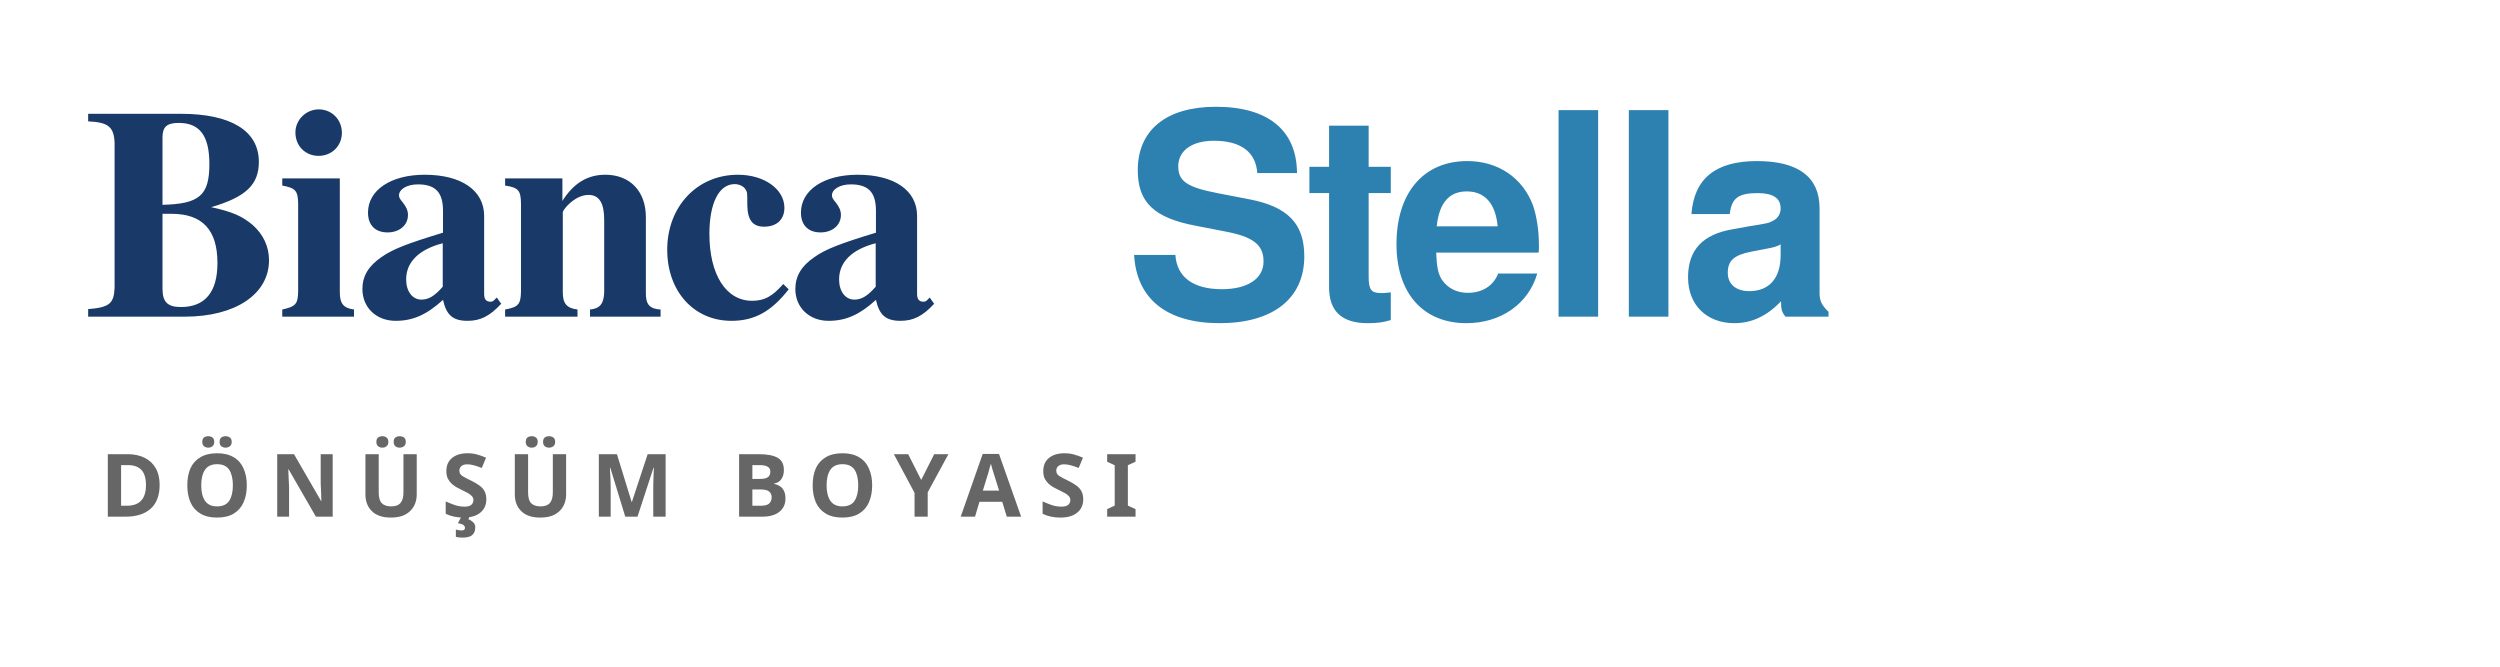
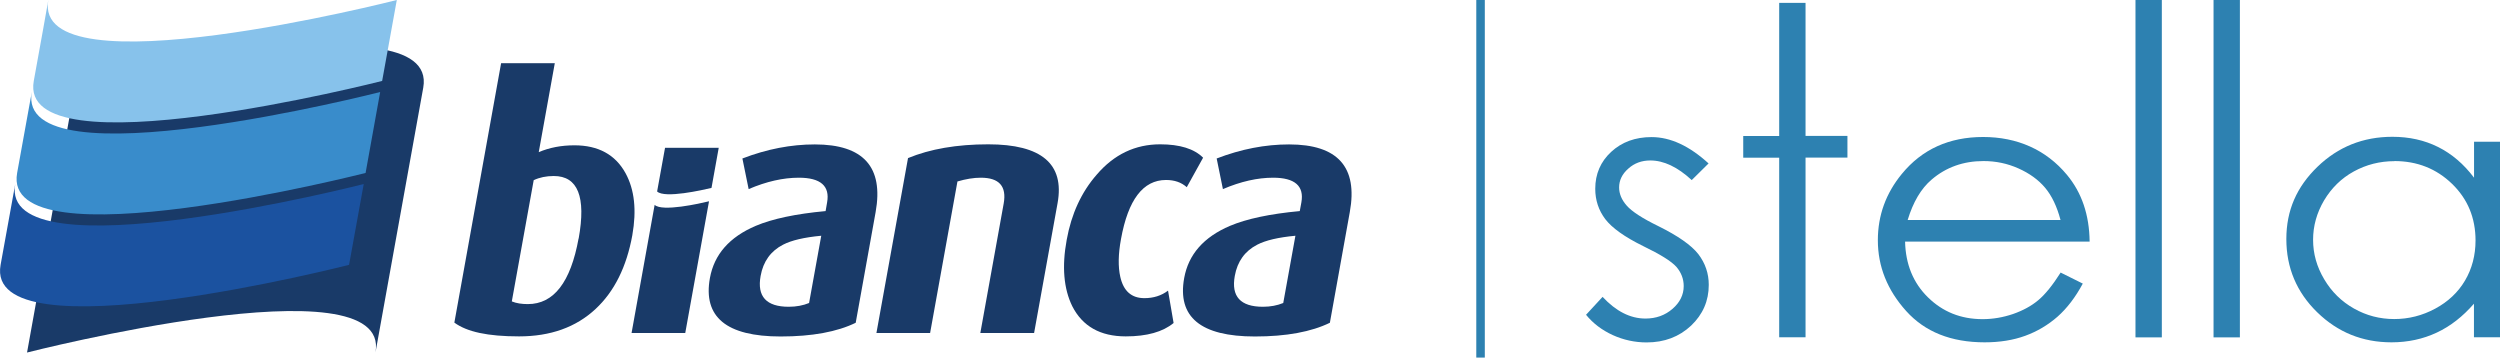
- <svg xmlns="http://www.w3.org/2000/svg" viewBox="0 0 300 80" width="100%" height="100%">
-   <text x="10" y="38" font-family="Georgia, Times, serif" font-size="36" font-weight="700" letter-spacing="-0.02em" fill="#193A68">Bianca</text>
-   <text x="135" y="38" font-family="Plus Jakarta Sans, Helvetica, sans-serif" font-size="34" font-weight="800" letter-spacing="-0.03em" fill="#2D81B1">Stella</text>
-   <text x="12" y="62" font-family="Plus Jakarta Sans, sans-serif" font-size="10.5" font-weight="700" letter-spacing="0.2em" fill="#666666">DÖNÜŞÜM BOYASI</text>
+ <svg xmlns="http://www.w3.org/2000/svg" viewBox="0 0 252.39 36.1">
+   <g>
+     <g>
+       <g>
+         <path fill="#2d81b1" d="M172.5,16.49l-1.71,1.69c-1.43-1.32-2.82-1.98-4.18-1.98-.87,0-1.61.27-2.22.82-.62.54-.93,1.18-.93,1.9,0,.64.25,1.25.76,1.83.51.59,1.58,1.29,3.2,2.08,1.98.98,3.33,1.92,4.04,2.83.7.92,1.05,1.95,1.05,3.1,0,1.62-.6,2.99-1.79,4.12-1.2,1.12-2.69,1.69-4.48,1.69-1.19,0-2.34-.25-3.42-.74-1.09-.5-1.99-1.18-2.7-2.05l1.67-1.81c1.36,1.46,2.8,2.19,4.33,2.19,1.07,0,1.98-.33,2.73-.98.75-.65,1.13-1.42,1.13-2.3,0-.72-.25-1.37-.74-1.94-.5-.56-1.62-1.26-3.36-2.1-1.87-.92-3.14-1.83-3.82-2.72-.67-.89-1.01-1.91-1.01-3.06,0-1.5.54-2.74,1.61-3.73,1.07-.99,2.43-1.49,4.07-1.49,1.91,0,3.82.89,5.76,2.66Z" />
+         <path fill="#2d81b1" d="M179.62.29h2.66v13.43h4.23v2.19h-4.23v18.14h-2.66V15.92h-3.63v-2.19h3.63V.29Z" />
+         <path fill="#2d81b1" d="M208.02,27.51l2.25,1.12c-.74,1.38-1.59,2.49-2.55,3.34-.96.84-2.05,1.49-3.26,1.93-1.21.44-2.57.66-4.1.66-3.38,0-6.02-1.05-7.92-3.16-1.9-2.11-2.86-4.49-2.86-7.15,0-2.5.81-4.73,2.42-6.69,2.04-2.49,4.78-3.73,8.21-3.73s6.35,1.28,8.46,3.82c1.5,1.8,2.26,4.05,2.29,6.74h-18.63c.05,2.29.82,4.17,2.31,5.63s3.32,2.2,5.51,2.2c1.05,0,2.08-.18,3.08-.52,1-.35,1.85-.81,2.54-1.39.7-.58,1.45-1.51,2.27-2.8ZM208.02,22.2c-.36-1.35-.87-2.43-1.55-3.24-.68-.81-1.58-1.46-2.7-1.96-1.12-.5-2.29-.74-3.52-.74-2.03,0-3.78.62-5.24,1.87-1.07.91-1.87,2.27-2.42,4.08h15.44Z" />
+         <path fill="#2d81b1" d="M215.59,0h2.66v34.06h-2.66V0Z" />
+         <path fill="#2d81b1" d="M223.47,0h2.66v34.06h-2.66V0Z" />
+         <path fill="#2d81b1" d="M252.39,14.33v19.72h-2.63v-3.39c-1.12,1.29-2.37,2.27-3.76,2.92-1.39.65-2.91.98-4.56.98-2.93,0-5.43-1.01-7.51-3.04-2.07-2.02-3.11-4.49-3.11-7.39s1.05-5.27,3.14-7.29c2.09-2.02,4.61-3.03,7.56-3.03,1.7,0,3.24.34,4.62,1.03,1.38.69,2.59,1.72,3.63,3.1v-3.63h2.63ZM241.74,16.27c-1.48,0-2.85.35-4.11,1.04-1.26.69-2.25,1.67-3,2.92-.74,1.26-1.11,2.58-1.11,3.98s.37,2.72,1.12,3.98c.75,1.27,1.75,2.25,3.01,2.96,1.26.71,2.61,1.06,4.06,1.06s2.84-.35,4.14-1.05c1.3-.7,2.31-1.65,3.01-2.84.7-1.19,1.06-2.54,1.06-4.04,0-2.28-.79-4.19-2.37-5.72-1.58-1.53-3.52-2.3-5.83-2.3Z" />
+       </g>
+       <g>
+         <g>
+           <path fill="#193a68" d="M37.91,35.57c1.64-9.39-35.18.02-35.18.02L7.55,8.85s36.87-9.43,35.18,0l-4.82,26.72Z" />
+           <path fill="#1b52a0" fill-rule="evenodd" d="M35.23,26.74S-1.65,36.16.06,26.74l.93-5.13.55-3.03c-1.7,9.42,35.18,0,35.18,0l-1.48,8.16Z" />
+           <path fill="#398ccb" fill-rule="evenodd" d="M36.91,17.46S.03,26.88,1.73,17.46l.93-5.14.55-3.03c-1.7,9.43,35.17,0,35.17,0l-1.47,8.16Z" />
+           <path fill="#87c2eb" fill-rule="evenodd" d="M38.58,8.17S1.71,17.59,3.41,8.17l.93-5.14L4.88,0C3.18,9.43,40.06,0,40.06,0l-1.48,8.17Z" />
+         </g>
+         <g>
+           <path fill="#193a68" fill-rule="evenodd" d="M63.84,23.73c-.58,3.21-1.82,5.7-3.71,7.46-1.98,1.85-4.56,2.77-7.73,2.77s-5.26-.46-6.53-1.39l4.72-26.19h5.42l-1.62,8.98c1.08-.46,2.28-.69,3.6-.69,2.41,0,4.13.94,5.16,2.81.91,1.66,1.13,3.75.69,6.24ZM58.42,24.08c.76-4.21-.08-6.31-2.51-6.31-.76,0-1.44.14-2.03.42l-2.21,12.24c.46.19,1,.27,1.62.27,2.62,0,4.32-2.21,5.12-6.62Z" />
+           <path fill="#193a68" fill-rule="evenodd" d="M66.34,19.33l.8-4.41h5.42l-.73,4.05c-.88.21-4.73,1.09-5.49.36ZM69.18,33.62h-5.42l2.33-12.94c.75.73,4.6-.14,5.49-.36l-2.4,13.3Z" />
+           <path fill="#193a68" fill-rule="evenodd" d="M86.4,32.58c-1.88.92-4.41,1.39-7.59,1.39-5.47,0-7.85-1.96-7.14-5.9.43-2.38,1.97-4.14,4.63-5.27,1.68-.71,4.03-1.21,7.05-1.49l.15-.87c.3-1.66-.65-2.5-2.85-2.5-1.58,0-3.27.38-5.07,1.15l-.63-3.09c2.47-.95,4.9-1.42,7.31-1.42,4.91,0,6.96,2.28,6.14,6.83l-2.01,11.17ZM81.68,30.6l1.23-6.8c-1.72.16-3,.46-3.85.9-1.25.64-2.01,1.7-2.27,3.15-.38,2.08.57,3.12,2.84,3.12.76,0,1.45-.13,2.05-.38Z" />
+           <path fill="#193a68" fill-rule="evenodd" d="M104.39,33.62h-5.42l2.36-13.08c.31-1.74-.46-2.6-2.31-2.6-.72,0-1.51.13-2.36.38l-2.76,15.3h-5.42l3.19-17.66c2.23-.92,4.93-1.39,8.1-1.39,5.38,0,7.71,1.98,7,5.93l-2.37,13.11Z" />
+           <path fill="#193a68" fill-rule="evenodd" d="M118.48,32.61c-1.09.9-2.7,1.35-4.83,1.35-2.57,0-4.37-1.02-5.4-3.05-.86-1.76-1.06-3.99-.56-6.7.47-2.61,1.48-4.81,3.04-6.59,1.75-2.04,3.89-3.05,6.39-3.05,1.99,0,3.44.45,4.34,1.35l-1.65,2.98c-.54-.49-1.24-.73-2.09-.73-2.32,0-3.83,1.99-4.55,5.97-.28,1.52-.3,2.79-.07,3.81.32,1.43,1.13,2.15,2.43,2.15.92,0,1.72-.25,2.39-.76l.56,3.26Z" />
+           <path fill="#193a68" fill-rule="evenodd" d="M134.27,32.58c-1.88.92-4.41,1.39-7.58,1.39-5.47,0-7.85-1.96-7.14-5.9.43-2.38,1.97-4.14,4.63-5.27,1.68-.71,4.03-1.21,7.04-1.49l.16-.87c.3-1.66-.65-2.5-2.85-2.5-1.58,0-3.26.38-5.07,1.15l-.63-3.09c2.47-.95,4.9-1.42,7.31-1.42,4.91,0,6.96,2.28,6.13,6.83l-2.01,11.17ZM129.55,30.6l1.23-6.8c-1.72.16-3,.46-3.85.9-1.25.64-2.01,1.7-2.27,3.15-.38,2.08.57,3.12,2.84,3.12.76,0,1.44-.13,2.05-.38Z" />
+         </g>
+       </g>
+       <rect fill="#2d81b1" x="149.04" width=".86" height="36.1" />
+     </g>
+   </g>
</svg>
